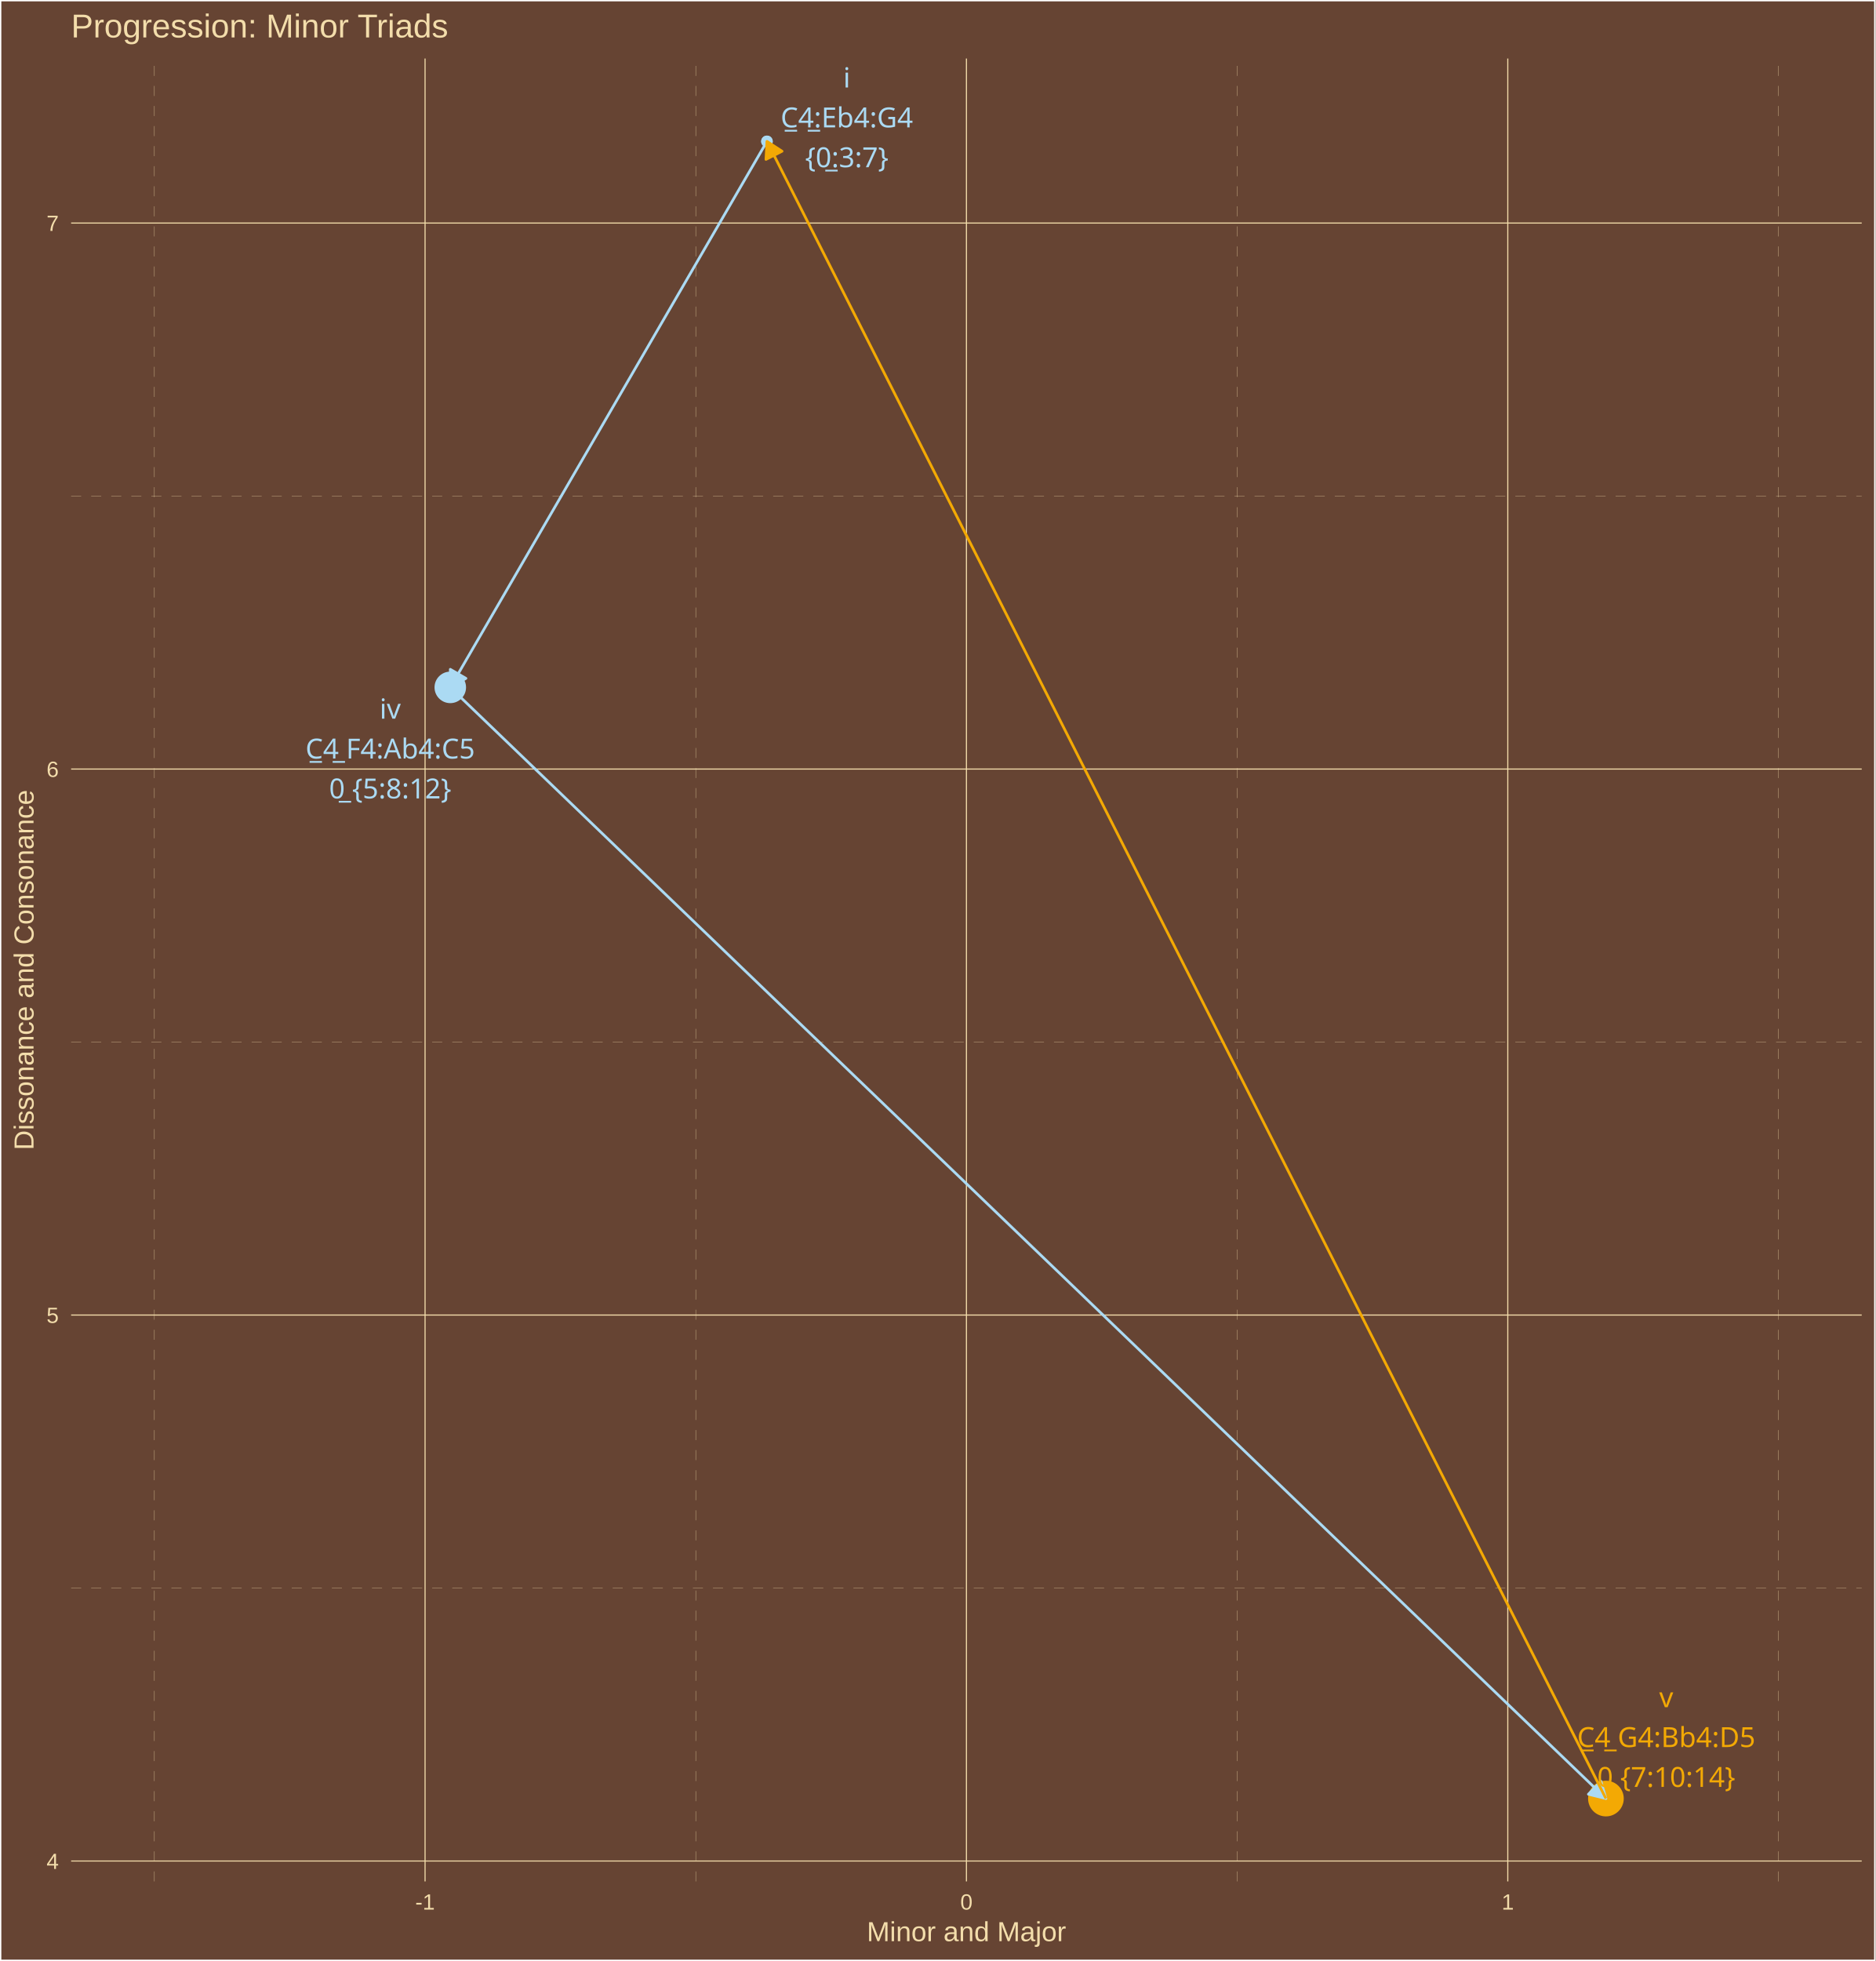
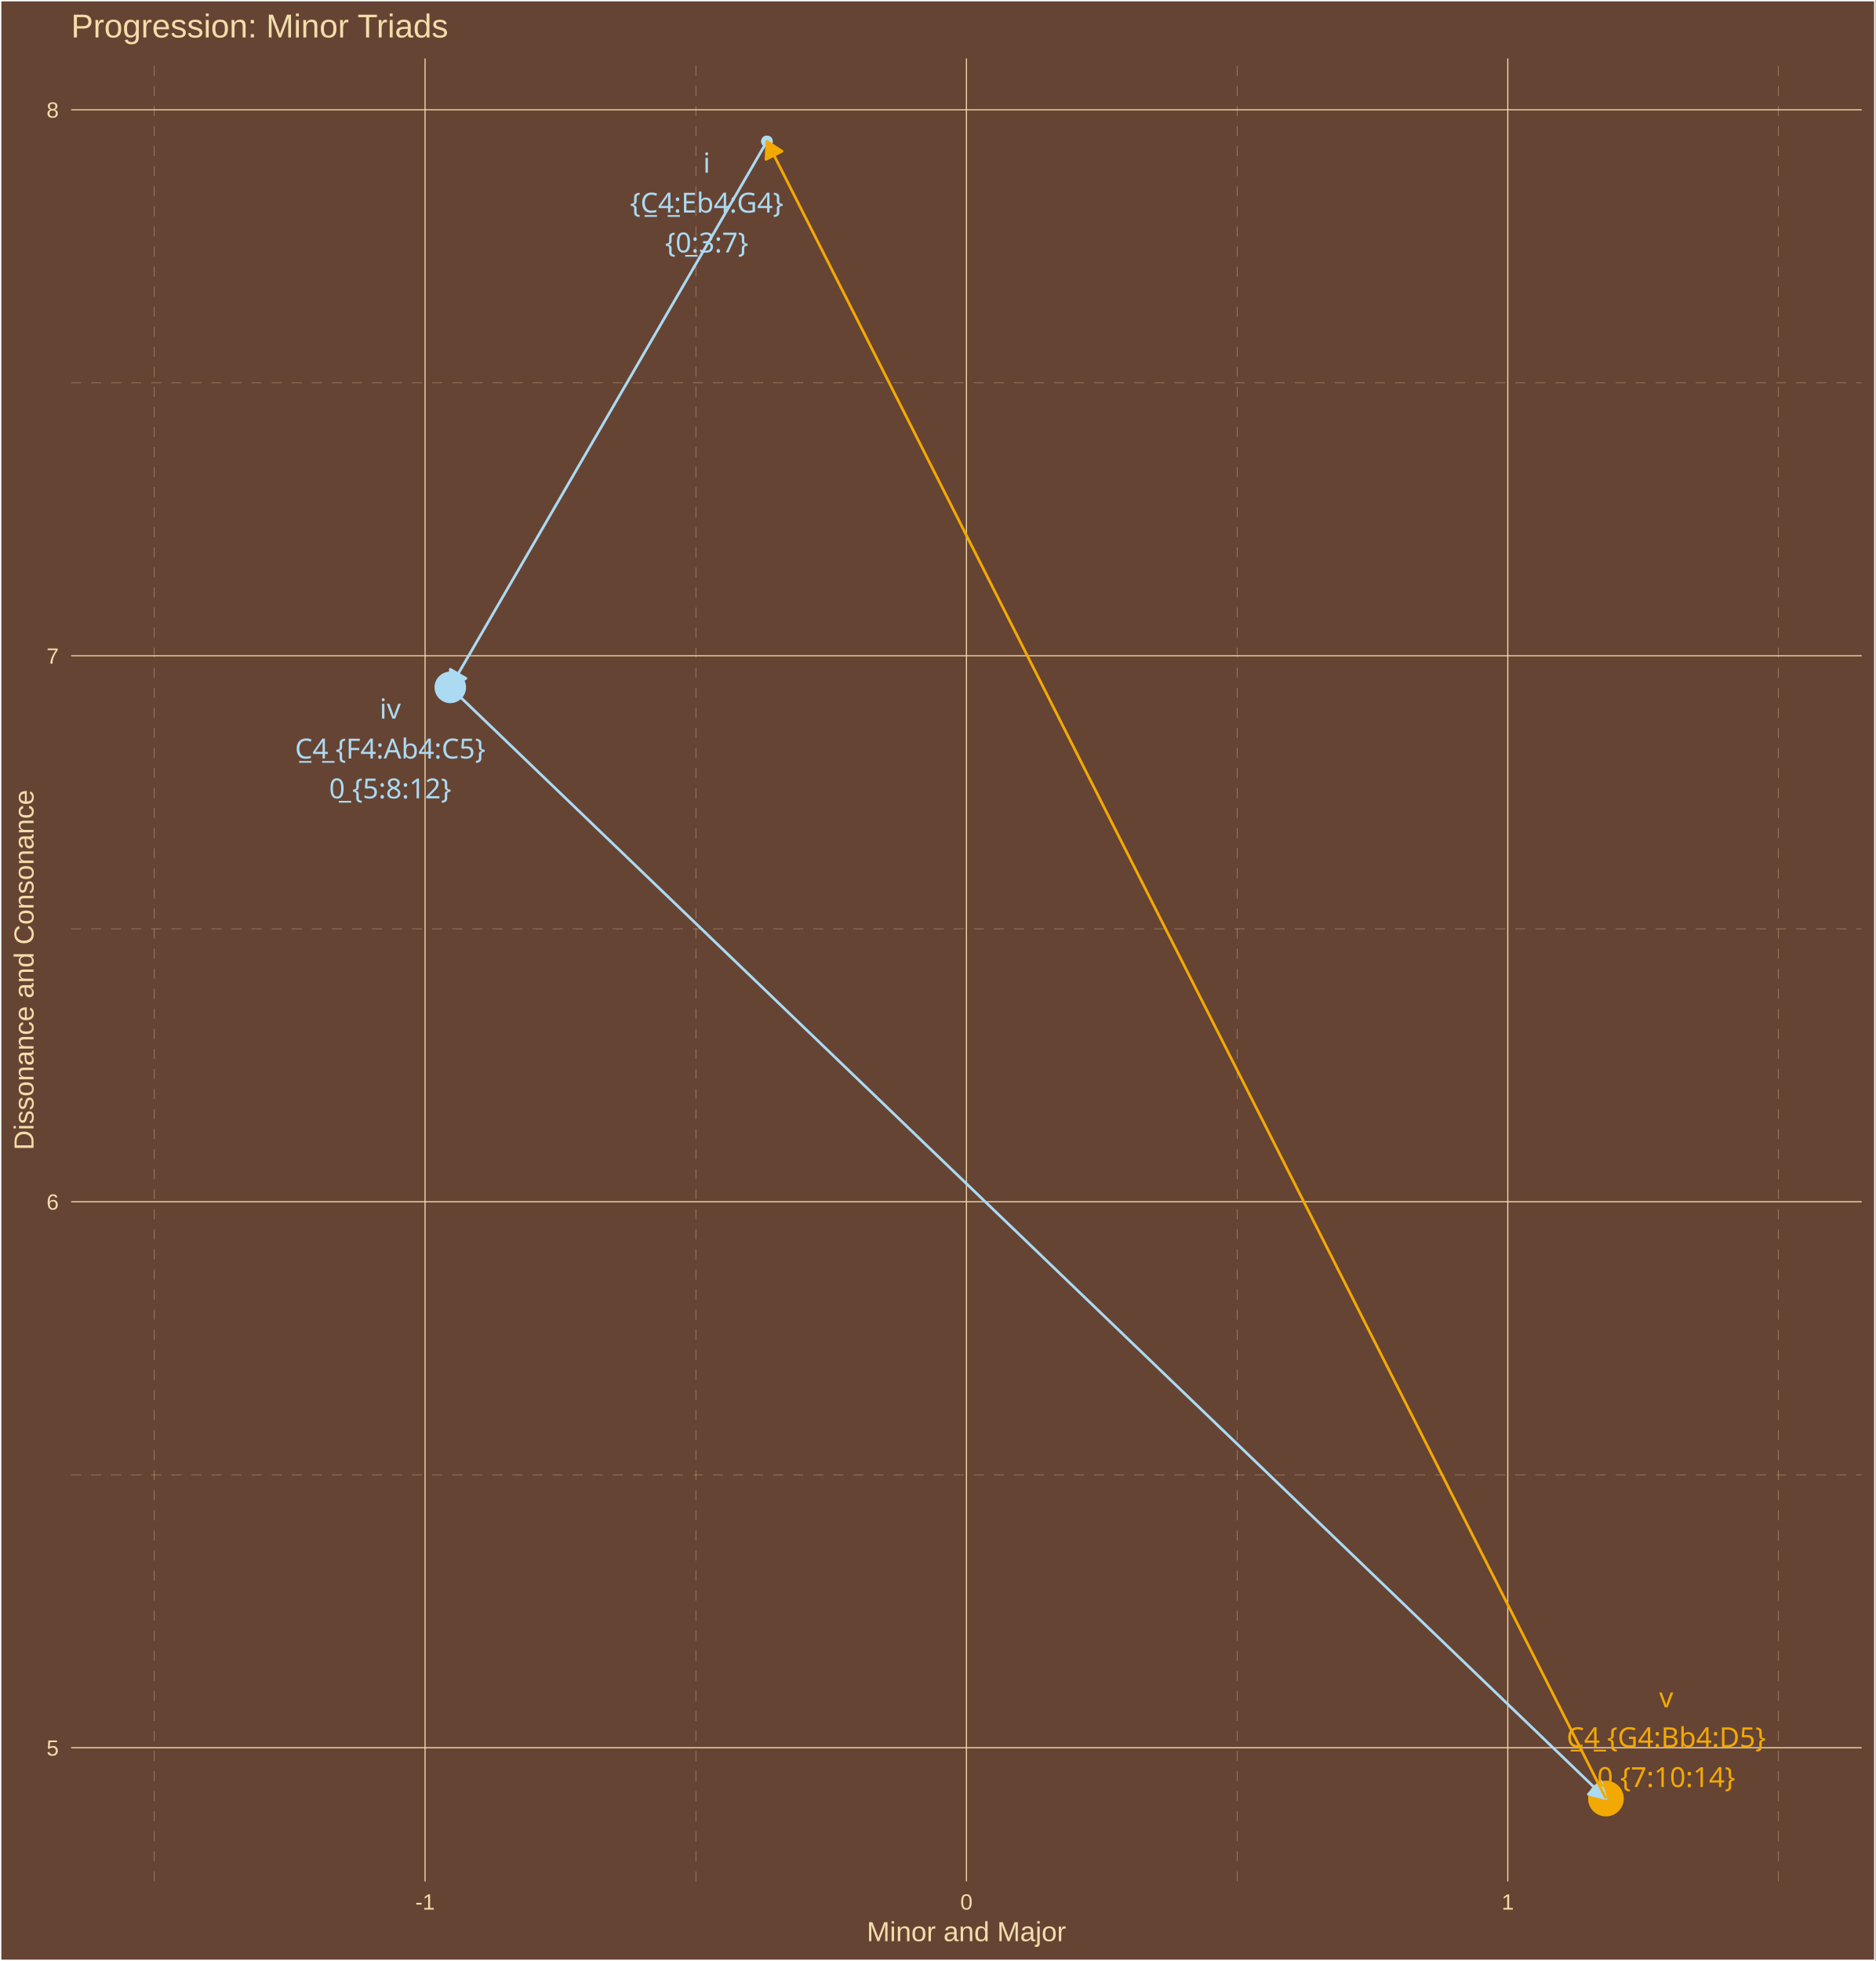
<svg xmlns="http://www.w3.org/2000/svg" class="svglite" width="748.00pt" height="782.00pt" viewBox="0 0 748.00 782.00">
  <defs>
    <style type="text/css">
    .svglite line, .svglite polyline, .svglite polygon, .svglite path, .svglite rect, .svglite circle {
      fill: none;
      stroke: #000000;
      stroke-linecap: round;
      stroke-linejoin: round;
      stroke-miterlimit: 10.00;
    }
    .svglite text {
      white-space: pre;
    }
  </style>
  </defs>
  <rect width="100%" height="100%" style="stroke: none; fill: #664433;" />
  <defs>
    <clipPath id="cpMC4wMHw3NDguMDB8MC4wMHw3ODIuMDA=">
      <rect x="0.00" y="0.00" width="748.00" height="782.00" />
    </clipPath>
  </defs>
  <g clip-path="url(#cpMC4wMHw3NDguMDB8MC4wMHw3ODIuMDA=)">
    <rect x="0.00" y="0" width="748.00" height="782.00" style="stroke-width: 1.07; stroke: #FFFFFF; fill: #664433;" />
  </g>
  <defs>
    <clipPath id="cpMjguMzd8NzQyLjUyfDIzLjM0fDc1MC4yNw==">
      <rect x="28.37" y="23.34" width="714.15" height="726.93" />
    </clipPath>
  </defs>
  <g clip-path="url(#cpMjguMzd8NzQyLjUyfDIzLjM0fDc1MC4yNw==)">
    <rect x="28.37" y="23.34" width="714.15" height="726.93" style="stroke-width: 1.07; stroke: none; fill: #664433;" />
-     <polyline points="28.37,633.27 742.52,633.27 " style="stroke-width: 0.11; stroke: #F3DDAB; stroke-dasharray: 4.00,4.00; stroke-linecap: butt;" />
-     <polyline points="28.37,415.54 742.52,415.54 " style="stroke-width: 0.11; stroke: #F3DDAB; stroke-dasharray: 4.00,4.00; stroke-linecap: butt;" />
-     <polyline points="28.37,197.81 742.52,197.81 " style="stroke-width: 0.11; stroke: #F3DDAB; stroke-dasharray: 4.00,4.00; stroke-linecap: butt;" />
+     <polyline points="28.37,588.09 742.52,588.09 " style="stroke-width: 0.11; stroke: #F3DDAB; stroke-dasharray: 4.00,4.00; stroke-linecap: butt;" />
+     <polyline points="28.37,370.36 742.52,370.36 " style="stroke-width: 0.11; stroke: #F3DDAB; stroke-dasharray: 4.00,4.00; stroke-linecap: butt;" />
+     <polyline points="28.37,152.63 742.52,152.63 " style="stroke-width: 0.11; stroke: #F3DDAB; stroke-dasharray: 4.00,4.00; stroke-linecap: butt;" />
    <polyline points="61.58,750.27 61.58,23.34 " style="stroke-width: 0.11; stroke: #F3DDAB; stroke-dasharray: 4.00,4.00; stroke-linecap: butt;" />
    <polyline points="277.49,750.27 277.49,23.34 " style="stroke-width: 0.11; stroke: #F3DDAB; stroke-dasharray: 4.00,4.00; stroke-linecap: butt;" />
    <polyline points="493.40,750.27 493.40,23.34 " style="stroke-width: 0.11; stroke: #F3DDAB; stroke-dasharray: 4.00,4.00; stroke-linecap: butt;" />
    <polyline points="709.31,750.27 709.31,23.34 " style="stroke-width: 0.11; stroke: #F3DDAB; stroke-dasharray: 4.00,4.00; stroke-linecap: butt;" />
-     <polyline points="28.37,742.13 742.52,742.13 " style="stroke-width: 0.43; stroke: #F3DDAB; stroke-linecap: butt;" />
-     <polyline points="28.37,524.41 742.52,524.41 " style="stroke-width: 0.43; stroke: #F3DDAB; stroke-linecap: butt;" />
-     <polyline points="28.37,306.68 742.52,306.68 " style="stroke-width: 0.43; stroke: #F3DDAB; stroke-linecap: butt;" />
-     <polyline points="28.37,88.95 742.52,88.95 " style="stroke-width: 0.43; stroke: #F3DDAB; stroke-linecap: butt;" />
+     <polyline points="28.37,696.95 742.52,696.95 " style="stroke-width: 0.43; stroke: #F3DDAB; stroke-linecap: butt;" />
+     <polyline points="28.37,479.22 742.52,479.22 " style="stroke-width: 0.43; stroke: #F3DDAB; stroke-linecap: butt;" />
+     <polyline points="28.37,261.50 742.52,261.50 " style="stroke-width: 0.43; stroke: #F3DDAB; stroke-linecap: butt;" />
+     <polyline points="28.37,43.77 742.52,43.77 " style="stroke-width: 0.43; stroke: #F3DDAB; stroke-linecap: butt;" />
    <polyline points="169.53,750.27 169.53,23.34 " style="stroke-width: 0.43; stroke: #F3DDAB; stroke-linecap: butt;" />
    <polyline points="385.45,750.27 385.45,23.34 " style="stroke-width: 0.43; stroke: #F3DDAB; stroke-linecap: butt;" />
    <polyline points="601.36,750.27 601.36,23.34 " style="stroke-width: 0.43; stroke: #F3DDAB; stroke-linecap: butt;" />
    <circle cx="305.89" cy="56.38" r="1.95" style="stroke-width: 0.71; stroke: #ABDAF3; fill: #ABDAF3;" />
    <circle cx="179.59" cy="274.11" r="1.95" style="stroke-width: 0.71; stroke: #ABDAF3; fill: #ABDAF3;" />
    <circle cx="640.50" cy="717.22" r="1.95" style="stroke-width: 0.71; stroke: #F3A904; fill: #F3A904;" />
    <circle cx="305.89" cy="56.38" r="1.95" style="stroke-width: 0.71; stroke: #ABDAF3; fill: #ABDAF3;" />
    <circle cx="305.89" cy="56.38" r="1.42" style="stroke-width: 0.71; stroke: #ABDAF3; fill: #ABDAF3;" />
    <circle cx="179.59" cy="274.11" r="5.93" style="stroke-width: 0.71; stroke: #ABDAF3; fill: #ABDAF3;" />
    <circle cx="640.50" cy="717.22" r="6.76" style="stroke-width: 0.71; stroke: #F3A904; fill: #F3A904;" />
    <circle cx="305.89" cy="56.38" r="1.42" style="stroke-width: 0.71; stroke: #ABDAF3; fill: #ABDAF3;" />
    <line x1="305.89" y1="56.38" x2="179.59" y2="274.11" style="stroke-width: 1.07; stroke: #ABDAF3; stroke-linecap: butt;" />
    <polygon points="179.60,266.91 179.59,274.11 185.83,270.52 " style="stroke-width: 1.07; stroke: #ABDAF3; stroke-linecap: butt; fill: #ABDAF3;" />
    <line x1="179.59" y1="274.11" x2="640.50" y2="717.22" style="stroke-width: 1.07; stroke: #ABDAF3; stroke-linecap: butt;" />
    <polygon points="633.51,715.50 640.50,717.22 638.50,710.31 " style="stroke-width: 1.07; stroke: #ABDAF3; stroke-linecap: butt; fill: #ABDAF3;" />
    <line x1="640.50" y1="717.22" x2="305.89" y2="56.38" style="stroke-width: 1.07; stroke: #F3A904; stroke-linecap: butt;" />
    <polygon points="311.91,60.31 305.89,56.38 305.49,63.57 " style="stroke-width: 1.07; stroke: #F3A904; stroke-linecap: butt; fill: #F3A904;" />
-     <text x="337.74" y="34.89" text-anchor="middle" style="font-size: 11.04px;fill: #ABDAF3; font-family: &quot;Arial Unicode MS&quot;;" textLength="2.45px" lengthAdjust="spacingAndGlyphs">i</text>
-     <text x="337.74" y="50.79" text-anchor="middle" style="font-size: 11.04px;fill: #ABDAF3; font-family: &quot;Arial Unicode MS&quot;;" textLength="54.58px" lengthAdjust="spacingAndGlyphs">C̲4̲:Eb4:G4</text>
-     <text x="337.74" y="66.68" text-anchor="middle" style="font-size: 11.04px;fill: #ABDAF3; font-family: &quot;Arial Unicode MS&quot;;" textLength="31.91px" lengthAdjust="spacingAndGlyphs">{0̲:3:7}</text>
-     <text x="155.63" y="286.58" text-anchor="middle" style="font-size: 11.04px;fill: #ABDAF3; font-family: &quot;Arial Unicode MS&quot;;" textLength="7.96px" lengthAdjust="spacingAndGlyphs">iv</text>
-     <text x="155.63" y="302.48" text-anchor="middle" style="font-size: 11.04px;fill: #ABDAF3; font-family: &quot;Arial Unicode MS&quot;;" textLength="69.90px" lengthAdjust="spacingAndGlyphs">C̲4̲ F4:Ab4:C5</text>
-     <text x="155.63" y="318.38" text-anchor="middle" style="font-size: 11.04px;fill: #ABDAF3; font-family: &quot;Arial Unicode MS&quot;;" textLength="47.25px" lengthAdjust="spacingAndGlyphs">0̲ {5:8:12}</text>
-     <text x="664.56" y="680.79" text-anchor="middle" style="font-size: 11.04px;fill: #F3A904; font-family: &quot;Arial Unicode MS&quot;;" textLength="5.52px" lengthAdjust="spacingAndGlyphs">v</text>
-     <text x="664.56" y="696.68" text-anchor="middle" style="font-size: 11.04px;fill: #F3A904; font-family: &quot;Arial Unicode MS&quot;;" textLength="71.74px" lengthAdjust="spacingAndGlyphs">C̲4̲ G4:Bb4:D5</text>
-     <text x="664.56" y="712.58" text-anchor="middle" style="font-size: 11.04px;fill: #F3A904; font-family: &quot;Arial Unicode MS&quot;;" textLength="53.38px" lengthAdjust="spacingAndGlyphs">0̲ {7:10:14}</text>
+     <text x="281.86" y="68.88" text-anchor="middle" style="font-size: 11.04px;fill: #ABDAF3; font-family: &quot;Arial Unicode MS&quot;;" textLength="2.45px" lengthAdjust="spacingAndGlyphs">i</text>
+     <text x="281.86" y="84.77" text-anchor="middle" style="font-size: 11.04px;fill: #ABDAF3; font-family: &quot;Arial Unicode MS&quot;;" textLength="61.95px" lengthAdjust="spacingAndGlyphs">{C̲4̲:Eb4:G4}</text>
+     <text x="281.86" y="100.67" text-anchor="middle" style="font-size: 11.04px;fill: #ABDAF3; font-family: &quot;Arial Unicode MS&quot;;" textLength="31.91px" lengthAdjust="spacingAndGlyphs">{0̲:3:7}</text>
+     <text x="155.64" y="286.57" text-anchor="middle" style="font-size: 11.04px;fill: #ABDAF3; font-family: &quot;Arial Unicode MS&quot;;" textLength="7.96px" lengthAdjust="spacingAndGlyphs">iv</text>
+     <text x="155.64" y="302.47" text-anchor="middle" style="font-size: 11.04px;fill: #ABDAF3; font-family: &quot;Arial Unicode MS&quot;;" textLength="77.27px" lengthAdjust="spacingAndGlyphs">C̲4̲ {F4:Ab4:C5}</text>
+     <text x="155.64" y="318.37" text-anchor="middle" style="font-size: 11.04px;fill: #ABDAF3; font-family: &quot;Arial Unicode MS&quot;;" textLength="47.25px" lengthAdjust="spacingAndGlyphs">0̲ {5:8:12}</text>
+     <text x="664.55" y="680.84" text-anchor="middle" style="font-size: 11.04px;fill: #F3A904; font-family: &quot;Arial Unicode MS&quot;;" textLength="5.52px" lengthAdjust="spacingAndGlyphs">v</text>
+     <text x="664.55" y="696.73" text-anchor="middle" style="font-size: 11.04px;fill: #F3A904; font-family: &quot;Arial Unicode MS&quot;;" textLength="79.11px" lengthAdjust="spacingAndGlyphs">C̲4̲ {G4:Bb4:D5}</text>
+     <text x="664.55" y="712.63" text-anchor="middle" style="font-size: 11.04px;fill: #F3A904; font-family: &quot;Arial Unicode MS&quot;;" textLength="53.38px" lengthAdjust="spacingAndGlyphs">0̲ {7:10:14}</text>
  </g>
  <g clip-path="url(#cpMC4wMHw3NDguMDB8MC4wMHw3ODIuMDA=)">
-     <text x="23.44" y="745.29" text-anchor="end" style="font-size: 8.80px;fill: #F3DDAB; font-family: &quot;Arial&quot;;" textLength="4.90px" lengthAdjust="spacingAndGlyphs">4</text>
-     <text x="23.44" y="527.56" text-anchor="end" style="font-size: 8.80px;fill: #F3DDAB; font-family: &quot;Arial&quot;;" textLength="4.90px" lengthAdjust="spacingAndGlyphs">5</text>
-     <text x="23.44" y="309.83" text-anchor="end" style="font-size: 8.80px;fill: #F3DDAB; font-family: &quot;Arial&quot;;" textLength="4.90px" lengthAdjust="spacingAndGlyphs">6</text>
-     <text x="23.44" y="92.10" text-anchor="end" style="font-size: 8.80px;fill: #F3DDAB; font-family: &quot;Arial&quot;;" textLength="4.90px" lengthAdjust="spacingAndGlyphs">7</text>
+     <text x="23.44" y="700.11" text-anchor="end" style="font-size: 8.80px;fill: #F3DDAB; font-family: &quot;Arial&quot;;" textLength="4.90px" lengthAdjust="spacingAndGlyphs">5</text>
+     <text x="23.44" y="482.38" text-anchor="end" style="font-size: 8.80px;fill: #F3DDAB; font-family: &quot;Arial&quot;;" textLength="4.90px" lengthAdjust="spacingAndGlyphs">6</text>
+     <text x="23.44" y="264.65" text-anchor="end" style="font-size: 8.80px;fill: #F3DDAB; font-family: &quot;Arial&quot;;" textLength="4.90px" lengthAdjust="spacingAndGlyphs">7</text>
+     <text x="23.44" y="46.92" text-anchor="end" style="font-size: 8.80px;fill: #F3DDAB; font-family: &quot;Arial&quot;;" textLength="4.90px" lengthAdjust="spacingAndGlyphs">8</text>
    <text x="169.53" y="761.50" text-anchor="middle" style="font-size: 8.80px;fill: #F3DDAB; font-family: &quot;Arial&quot;;" textLength="7.83px" lengthAdjust="spacingAndGlyphs">-1</text>
    <text x="385.45" y="761.50" text-anchor="middle" style="font-size: 8.80px;fill: #F3DDAB; font-family: &quot;Arial&quot;;" textLength="4.90px" lengthAdjust="spacingAndGlyphs">0</text>
    <text x="601.36" y="761.50" text-anchor="middle" style="font-size: 8.80px;fill: #F3DDAB; font-family: &quot;Arial&quot;;" textLength="4.90px" lengthAdjust="spacingAndGlyphs">1</text>
    <text x="385.45" y="774.09" text-anchor="middle" style="font-size: 11.00px;fill: #F3DDAB; font-family: &quot;Arial&quot;;" textLength="79.49px" lengthAdjust="spacingAndGlyphs">Minor and Major</text>
    <text transform="translate(13.37,386.80) rotate(-90)" text-anchor="middle" style="font-size: 11.00px;fill: #F3DDAB; font-family: &quot;Arial&quot;;" textLength="143.73px" lengthAdjust="spacingAndGlyphs">Dissonance and Consonance</text>
    <text x="28.37" y="14.94" style="font-size: 13.20px;fill: #F3DDAB; font-family: &quot;Arial&quot;;" textLength="151.01px" lengthAdjust="spacingAndGlyphs">Progression: Minor Triads</text>
  </g>
</svg>
